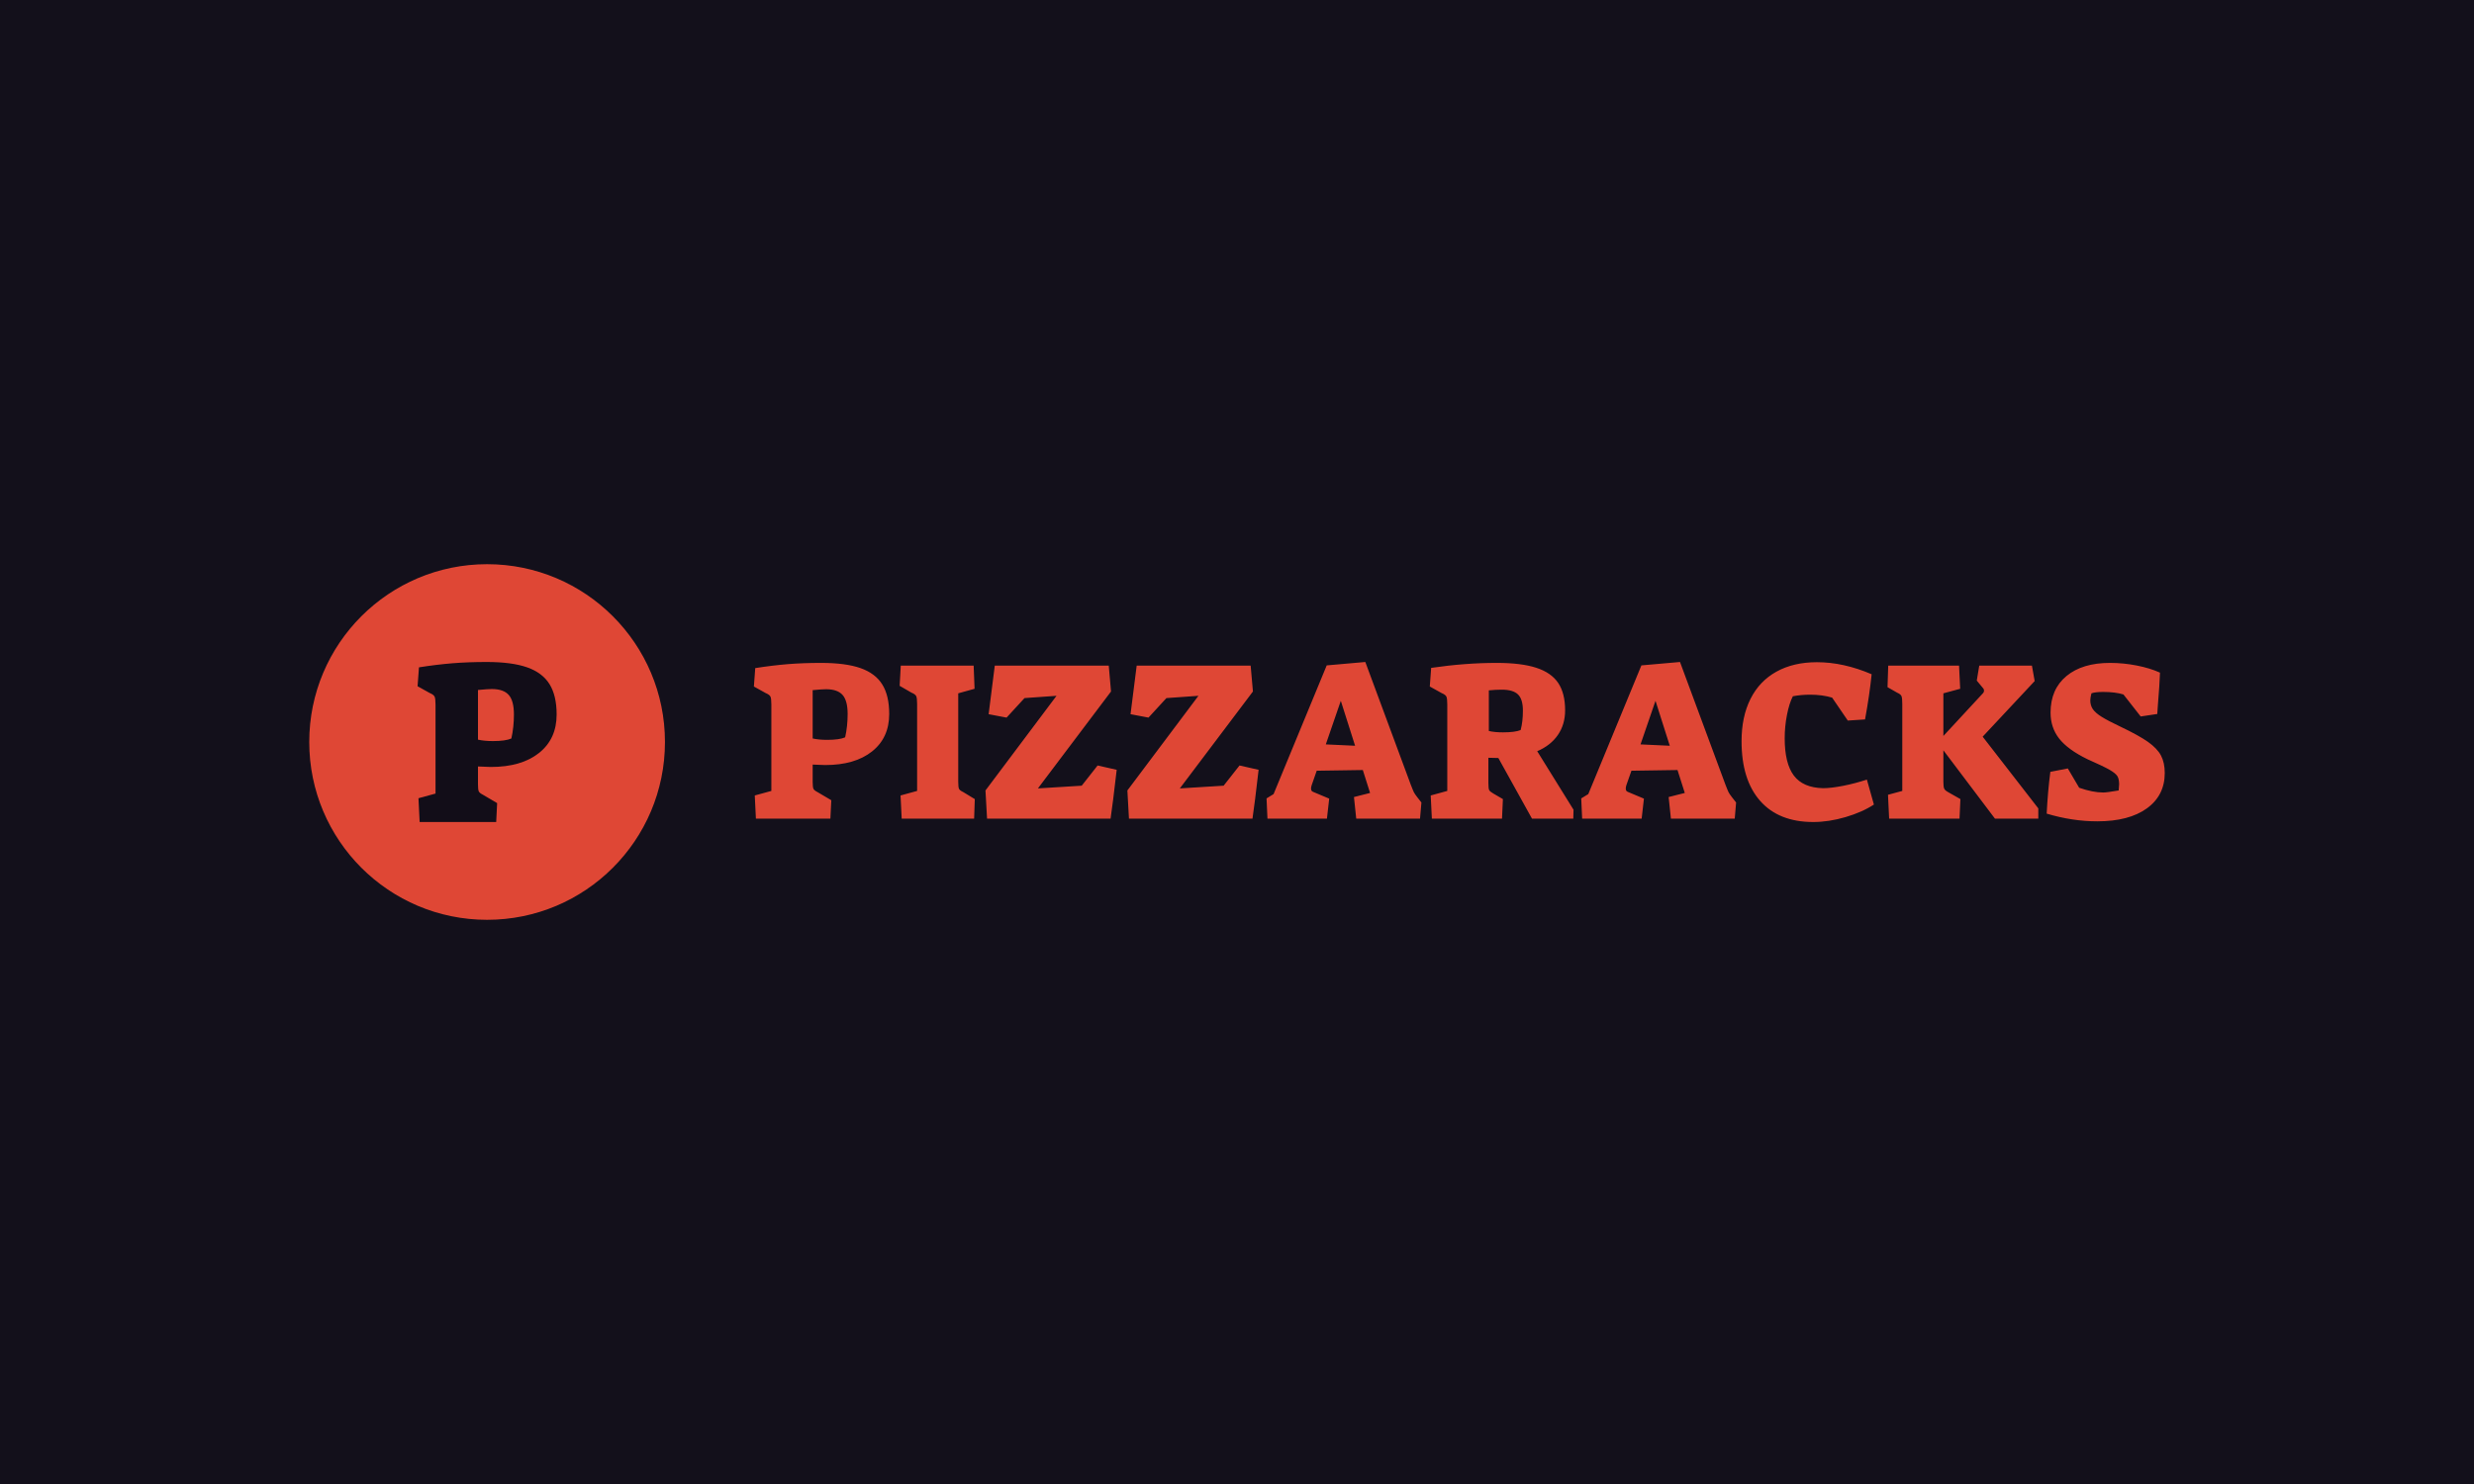
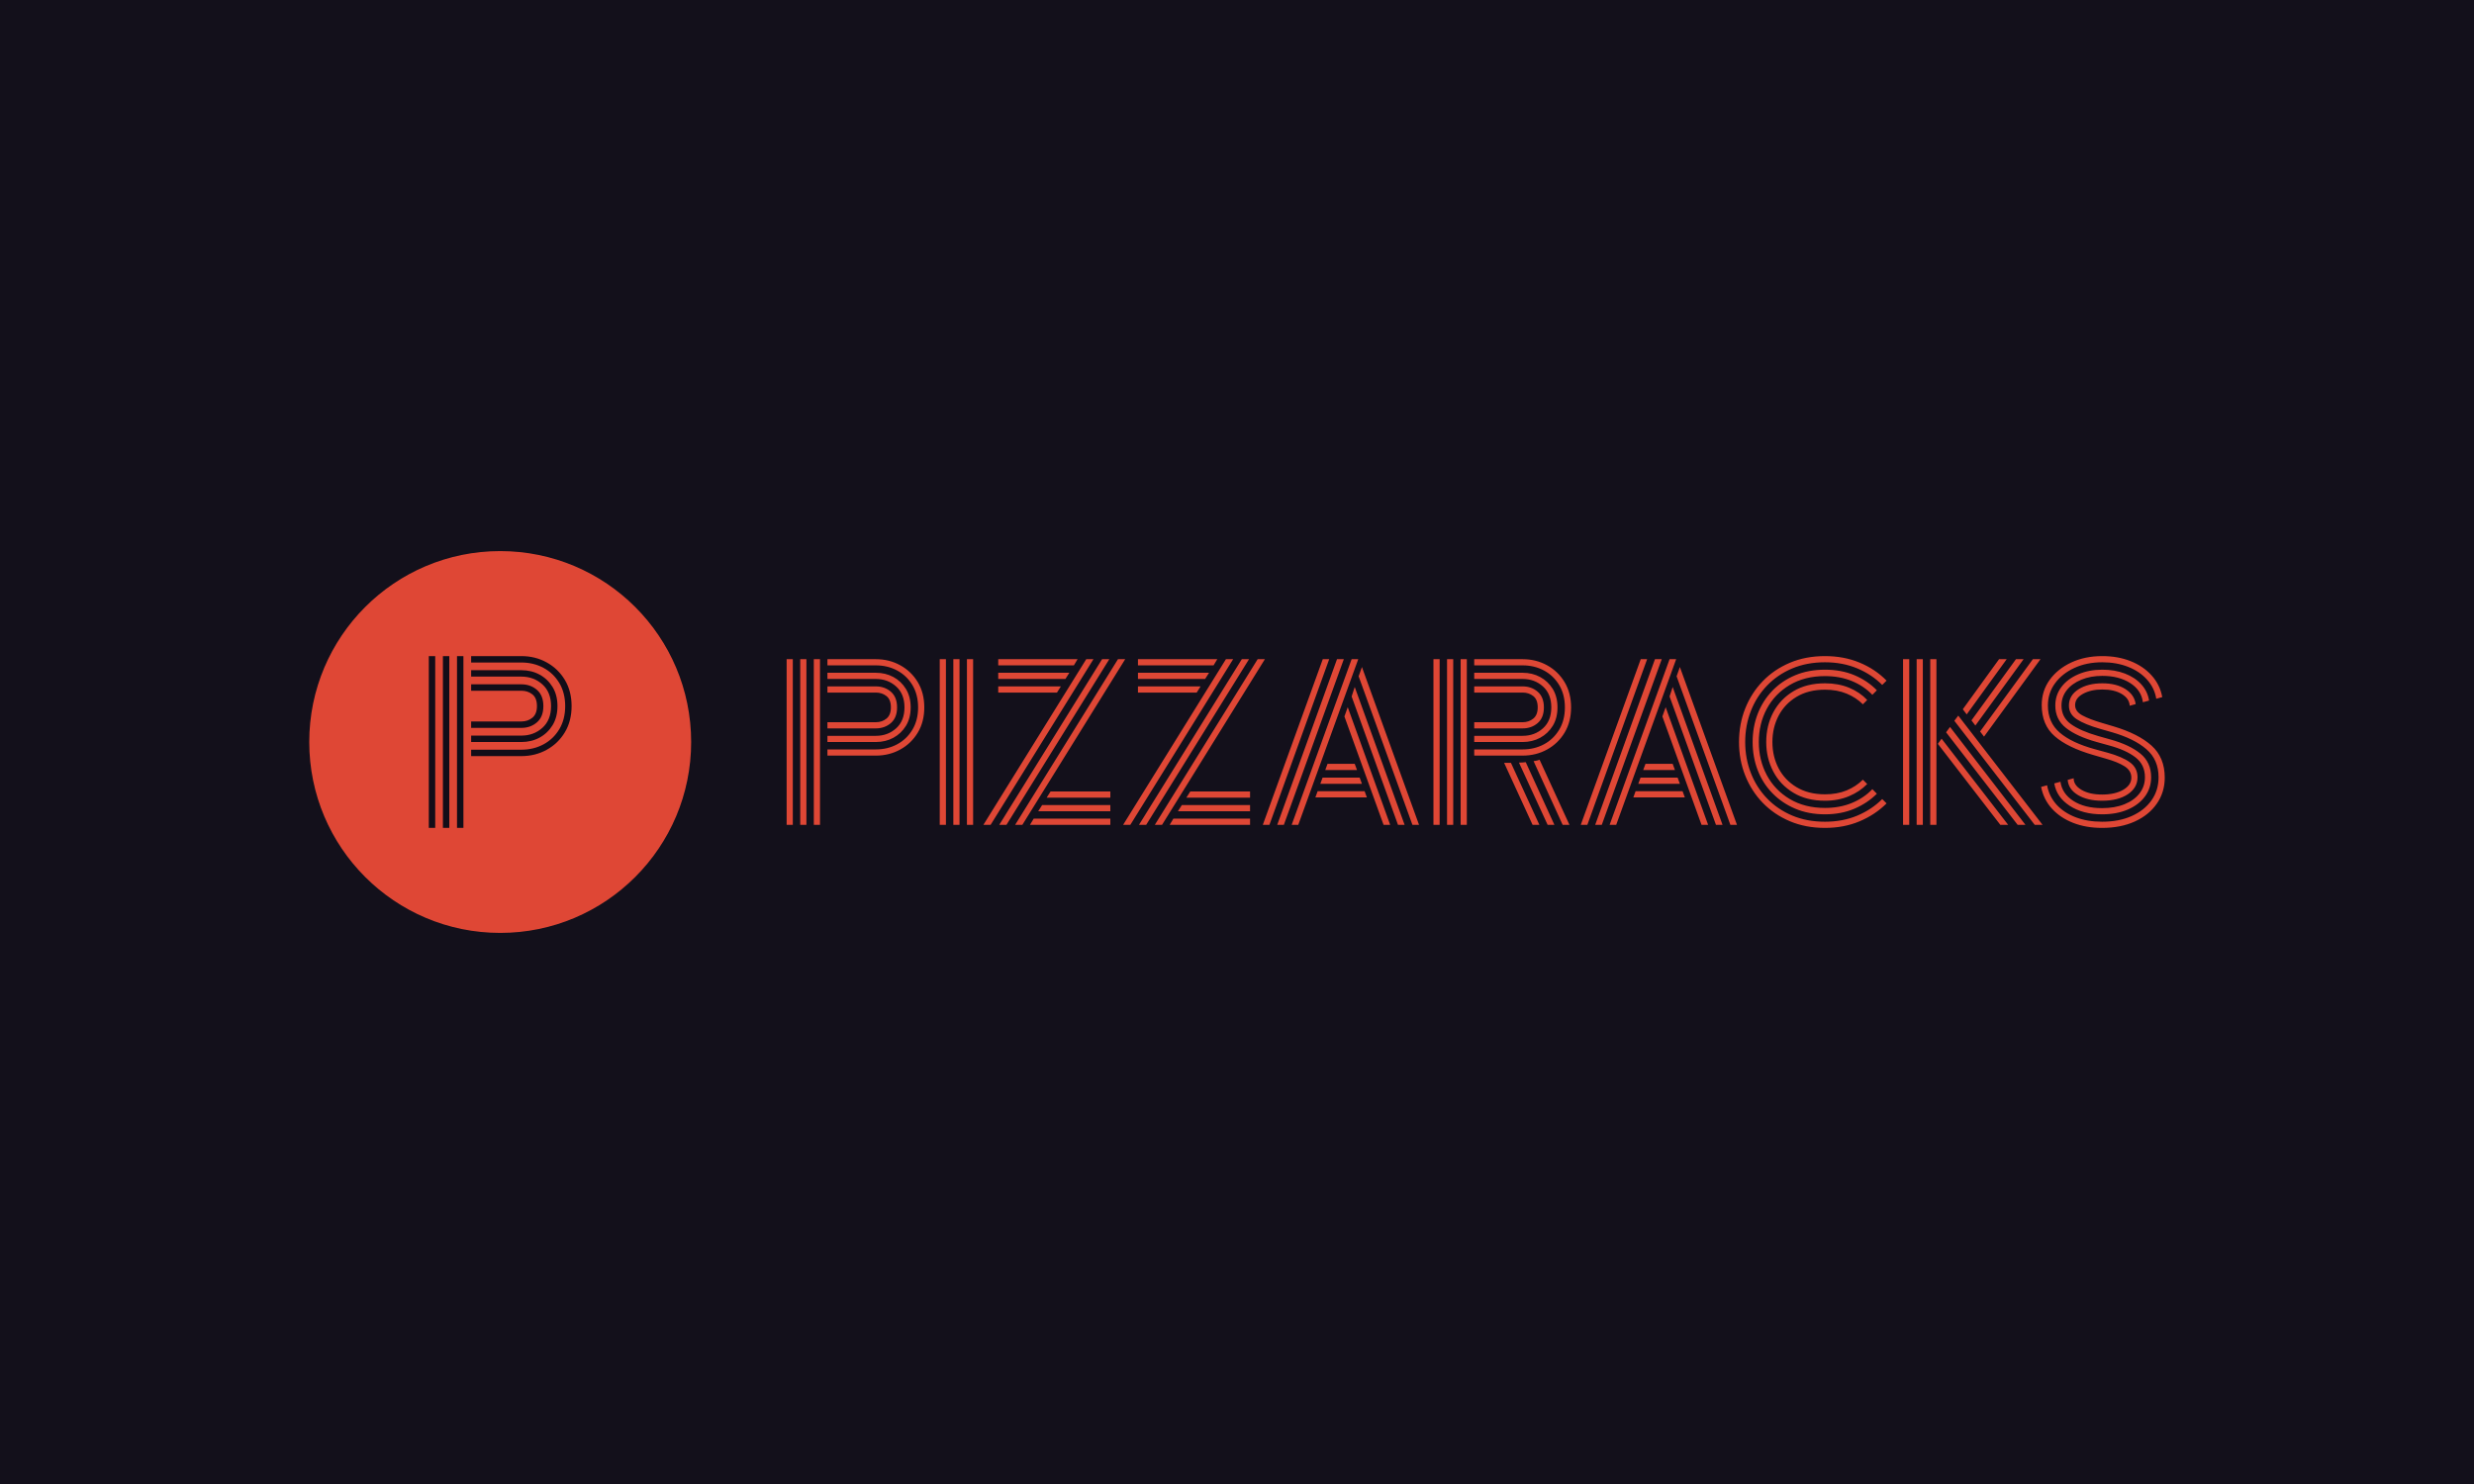
<svg xmlns="http://www.w3.org/2000/svg" version="1.1" width="100%" height="100%" viewBox="0 0 1000 600">
  <rect width="1000" height="600" x="0" y="0" fill="#100d18fb" />
  <g>
-     <circle r="166.667" cx="456.462" cy="478.684" fill="#e24836fb" transform="matrix(0.4313393,0,0,0.4313393,0,93.52481)" />
-     <path d="M393.245 553.684L392.152 531.392L408.127 527.019L408.127 443.682Q408.127 438.003 407.246 436.15Q406.366 434.297 402.66 432.748L402.66 432.748L391.302 426.431L392.608 408.695Q409.22 406.083 424.102 404.868Q438.953 403.684 456.021 403.684L456.021 403.684Q479.619 403.684 493.954 408.695Q508.289 413.737 514.94 424.457Q521.622 435.178 521.622 452.884L521.622 452.884Q521.622 475.844 505.1 488.964Q488.609 502.084 459.939 502.084L459.939 502.084L447.912 501.629L447.912 518.272Q447.912 523.496 448.702 525.045Q449.461 526.563 452.529 528.112L452.529 528.112L465.861 535.978L464.981 553.684L393.245 553.684ZM461.913 477.818Q473.727 477.818 479.194 475.389L479.194 475.389Q481.593 464.698 481.593 452.884L481.593 452.884Q481.593 439.977 476.673 434.51Q471.753 429.043 460.82 429.043L460.82 429.043Q457.115 429.043 447.912 429.924L447.912 429.924L447.912 476.482Q453.835 477.818 461.913 477.818L461.913 477.818Z " fill="#100d18fb" transform="matrix(0.4313393,0,0,0.4313393,0,93.52481)" />
-     <path d="M708.353 550.492L707.289 528.802L722.833 524.547L722.833 443.459Q722.833 437.933 721.976 436.131Q721.119 434.328 717.514 432.821L717.514 432.821L706.462 426.674L707.732 409.417Q723.897 406.875 738.377 405.693Q752.827 404.541 769.434 404.541L769.434 404.541Q792.395 404.541 806.343 409.417Q820.291 414.322 826.763 424.754Q833.264 435.185 833.264 452.413L833.264 452.413Q833.264 474.754 817.189 487.52Q801.143 500.286 773.247 500.286L773.247 500.286L761.544 499.842L761.544 516.036Q761.544 521.119 762.313 522.626Q763.052 524.104 766.036 525.611L766.036 525.611L779.009 533.264L778.152 550.492L708.353 550.492ZM775.167 476.674Q786.663 476.674 791.982 474.31L791.982 474.31Q794.316 463.908 794.316 452.413L794.316 452.413Q794.316 439.854 789.529 434.535Q784.742 429.216 774.104 429.216L774.104 429.216Q770.498 429.216 761.544 430.073L761.544 430.073L761.544 475.374Q767.307 476.674 775.167 476.674L775.167 476.674ZM844.966 550.492L843.903 528.802L859.417 524.547L859.417 443.046Q859.417 437.52 858.589 435.717Q857.732 433.885 854.098 432.407L854.098 432.407L843.046 426.024L844.109 407.082L912.401 407.082L913.258 428.802L897.951 433.057L897.951 516.036Q897.951 521.119 898.69 522.626Q899.429 524.104 902.62 525.611L902.62 525.611L913.465 532.2L912.845 550.492L844.966 550.492ZM924.96 550.492L923.483 524.104L990.061 435.392L960.067 437.52L943.252 455.812L926.438 452.62L932.2 407.082L1038.997 407.082L1041.125 431.343L972.626 522.183L1013.672 519.641L1028.566 500.699L1046.444 504.748Q1042.839 536.249 1040.711 550.492L1040.711 550.492L924.96 550.492ZM1057.939 550.492L1056.462 524.104L1123.04 435.392L1093.046 437.52L1076.231 455.812L1059.417 452.62L1065.179 407.082L1171.976 407.082L1174.104 431.343L1105.605 522.183L1146.651 519.641L1161.544 500.699L1179.423 504.748Q1175.817 536.249 1173.69 550.492L1173.69 550.492L1057.939 550.492ZM1187.726 550.492L1186.869 531.55L1193.459 527.502L1243.252 406.875L1279.423 403.684L1321.976 518.578Q1324.104 524.104 1324.96 525.817Q1325.817 527.502 1328.152 530.486L1328.152 530.486L1331.994 535.392L1330.693 550.492L1270.912 550.492L1268.784 530.28L1283.885 526.438L1277.088 504.955L1233.885 505.605L1229.216 518.991Q1228.566 520.912 1228.566 522.183L1228.566 522.183Q1228.566 523.69 1229.098 524.429Q1229.63 525.167 1230.93 525.611L1230.93 525.611L1245.587 531.757L1243.459 550.492L1187.726 550.492ZM1269.848 482.2L1256.462 440.061L1242.395 480.93L1269.848 482.2ZM1341.775 550.492L1340.711 528.802L1356.225 524.547L1356.225 443.459Q1356.225 437.933 1355.398 436.131Q1354.541 434.328 1350.906 432.821L1350.906 432.821L1339.854 426.674L1341.125 409.21Q1373.04 404.541 1402.62 404.541L1402.62 404.541Q1425.611 404.541 1439.647 409.121Q1453.684 413.672 1460.185 423.365Q1466.657 433.057 1466.657 449.015L1466.657 449.015Q1466.657 462.195 1459.86 472.094Q1453.034 481.994 1440.504 487.313L1440.504 487.313L1474.547 542.189L1474.31 550.492L1435.599 550.492L1404.098 493.696L1394.76 493.459L1394.76 517.307Q1394.76 522.419 1395.498 523.778Q1396.237 525.167 1399.222 526.881L1399.222 526.881L1408.353 532.2L1407.525 550.492L1341.775 550.492ZM1408.353 469.641Q1419.641 469.641 1424.96 467.514L1424.96 467.514Q1427.088 459.86 1427.088 449.222L1427.088 449.222Q1427.088 438.583 1422.508 434.121Q1417.927 429.63 1407.289 429.63L1407.289 429.63Q1401.349 429.63 1395.173 430.28L1395.173 430.28L1395.173 468.371Q1400.699 469.641 1408.353 469.641L1408.353 469.641ZM1482.614 550.492L1481.757 531.55L1488.377 527.502L1538.14 406.875L1574.31 403.684L1616.864 518.578Q1618.991 524.104 1619.848 525.817Q1620.705 527.502 1623.04 530.486L1623.04 530.486L1626.881 535.392L1625.611 550.492L1565.8 550.492L1563.672 530.28L1578.802 526.438L1571.976 504.955L1528.802 505.605L1524.103 518.991Q1523.483 520.912 1523.483 522.183L1523.483 522.183Q1523.483 523.69 1524.015 524.429Q1524.547 525.167 1525.817 525.611L1525.817 525.611L1540.504 531.757L1538.377 550.492L1482.614 550.492ZM1564.736 482.2L1551.349 440.061L1537.313 480.93L1564.736 482.2ZM1699.222 553.684Q1666.864 553.684 1649.429 533.885Q1631.994 514.115 1631.994 477.945L1631.994 477.945Q1631.994 454.955 1640.386 438.258Q1648.778 421.562 1664.736 412.726Q1680.693 403.891 1702.62 403.891L1702.62 403.891Q1727.502 403.891 1753.891 415.179L1753.891 415.179Q1751.97 434.328 1747.715 457.526L1747.715 457.526L1731.55 458.589L1716.864 437.076Q1707.525 434.328 1696.237 434.328L1696.237 434.328Q1687.726 434.328 1680.073 435.806L1680.073 435.806Q1676.674 442.395 1674.547 453.27Q1672.419 464.115 1672.419 475.167L1672.419 475.167Q1672.419 498.778 1681.018 510.185Q1689.647 521.562 1708.353 521.976L1708.353 521.976Q1715.8 521.976 1727.206 519.76Q1738.583 517.514 1749.429 513.908L1749.429 513.908L1756.018 537.313Q1744.966 544.523 1729.334 549.104Q1713.672 553.684 1699.222 553.684L1699.222 553.684ZM1770.291 550.492L1769.228 528.152L1782.614 524.547L1782.614 443.046Q1782.614 437.52 1781.875 435.717Q1781.137 433.885 1777.738 432.407L1777.738 432.407L1768.784 427.295L1769.434 407.082L1835.806 407.082L1836.869 428.802L1821.119 433.057L1821.119 473.04L1858.353 432.821Q1859.21 431.994 1859.21 430.487L1859.21 430.487Q1859.21 429.423 1858.589 428.566L1858.589 428.566L1852.413 421.119L1854.748 407.082L1904.098 407.082L1906.668 421.562L1857.939 473.69L1910.067 540.918L1910.067 550.492L1869.434 550.492L1821.119 486.456L1821.119 516.036Q1821.119 520.705 1821.887 522.419Q1822.626 524.104 1825.817 525.817L1825.817 525.817L1837.076 532.2L1836.249 550.492L1770.291 550.492ZM1965.386 553.034Q1941.982 553.034 1917.927 545.823L1917.927 545.823Q1918.991 524.754 1921.355 506.669L1921.355 506.669L1937.726 503.477L1948.365 521.562Q1961.131 526.024 1970.912 526.024L1970.912 526.024Q1974.31 526.024 1985.392 524.104L1985.392 524.104Q1985.806 519.848 1985.806 518.371L1985.806 518.371Q1985.806 513.258 1984.121 510.599Q1982.407 507.939 1976.674 504.63Q1970.912 501.349 1956.018 494.76L1956.018 494.76Q1937.726 485.806 1929.629 475.492Q1921.562 465.179 1921.562 451.143L1921.562 451.143Q1921.562 429.216 1936.456 416.864Q1951.349 404.541 1977.295 404.541L1977.295 404.541Q1989.854 404.541 2002.295 406.994Q2014.736 409.417 2024.103 413.672L2024.103 413.672Q2023.69 425.611 2022.183 443.252L2022.183 443.252L2021.562 452.413L2006.018 454.748L1989.854 434.121Q1982.2 431.757 1970.705 431.757L1970.705 431.757Q1963.465 431.757 1959.86 433.057L1959.86 433.057Q1958.796 437.313 1958.796 439.647L1958.796 439.647Q1958.796 444.316 1961.131 447.833Q1963.465 451.349 1969.434 455.073Q1975.374 458.796 1987.076 464.322L1987.076 464.322Q2004.098 472.419 2012.845 478.566Q2021.562 484.742 2025.079 491.45Q2028.566 498.158 2028.566 507.732L2028.566 507.732Q2028.566 528.802 2011.781 540.918Q1994.966 553.034 1965.386 553.034L1965.386 553.034Z " fill="#e24836fb" transform="matrix(0.4313393,0,0,0.4313393,0,93.52481)" />
+     <circle r="166.667" cx="436.586" cy="458.808" fill="#e24836fb" transform="matrix(0.4631018,0,0,0.4631018,0,87.52523)" />
+     <path d="M404.482 533.808L398.885 533.808L398.885 383.808L404.482 383.808L404.482 533.808ZM379.866 533.808L374.269 533.808L374.269 383.808L379.866 383.808L379.866 533.808ZM392.174 533.808L386.577 533.808L386.577 383.808L392.174 383.808L392.174 533.808ZM455.06 471.129L411.219 471.129L411.219 465.532L455.06 465.532Q465.684 465.532 474.364 460.868Q483.045 456.204 488.175 447.627Q493.305 439.025 493.305 427.468L493.305 427.468Q493.305 415.912 488.175 407.309Q483.045 398.733 474.364 394.069Q465.684 389.405 455.06 389.405L455.06 389.405L411.219 389.405L411.219 383.808L455.06 383.808Q467.187 383.808 477.163 389.327Q487.139 394.82 493.02 404.615Q498.902 414.409 498.902 427.468L498.902 427.468Q498.902 440.528 493.02 450.322Q487.139 460.116 477.163 465.61Q467.187 471.129 455.06 471.129L455.06 471.129ZM455.06 458.821L411.219 458.821L411.219 453.224L455.06 453.224Q465.865 453.224 473.432 446.409Q480.972 439.595 480.972 427.468L480.972 427.468Q480.972 415.342 473.432 408.527Q465.865 401.713 455.06 401.713L455.06 401.713L411.219 401.713L411.219 396.116L455.06 396.116Q463.818 396.116 470.918 399.951Q477.992 403.785 482.293 410.781Q486.569 417.777 486.569 427.468L486.569 427.468Q486.569 437.159 482.293 444.155Q477.992 451.151 470.918 454.986Q463.818 458.821 455.06 458.821L455.06 458.821ZM455.06 446.487L411.219 446.487L411.219 440.89L455.06 440.89Q460.657 440.89 464.648 437.625Q468.664 434.361 468.664 427.468L468.664 427.468Q468.664 420.369 464.648 417.207Q460.657 414.046 455.06 414.046L455.06 414.046L411.219 414.046L411.219 408.449L455.06 408.449Q463.067 408.449 468.664 413.295Q474.261 418.14 474.261 427.468L474.261 427.468Q474.261 436.796 468.664 441.642Q463.067 446.487 455.06 446.487L455.06 446.487Z " fill="#100d18fb" transform="matrix(0.4631018,0,0,0.4631018,0,87.52523)" />
+     <path d="M715.712 531.11L710.316 531.11L710.316 386.506L715.712 386.506L715.712 531.11ZM691.981 531.11L686.586 531.11L686.586 386.506L691.981 386.506L691.981 531.11ZM703.846 531.11L698.451 531.11L698.451 386.506L703.846 386.506L703.846 531.11ZM764.471 470.686L722.206 470.686L722.206 465.29L764.471 465.29Q774.712 465.29 783.08 460.794Q791.448 456.297 796.394 448.029Q801.34 439.736 801.34 428.596L801.34 428.596Q801.34 417.455 796.394 409.162Q791.448 400.894 783.08 396.397Q774.712 391.901 764.471 391.901L764.471 391.901L722.206 391.901L722.206 386.506L764.471 386.506Q776.161 386.506 785.778 391.826Q795.395 397.122 801.065 406.564Q806.736 416.006 806.736 428.596L806.736 428.596Q806.736 441.185 801.065 450.627Q795.395 460.069 785.778 465.365Q776.161 470.686 764.471 470.686L764.471 470.686ZM764.471 458.82L722.206 458.82L722.206 453.425L764.471 453.425Q774.887 453.425 782.181 446.855Q789.45 440.286 789.45 428.596L789.45 428.596Q789.45 416.905 782.181 410.336Q774.887 403.766 764.471 403.766L764.471 403.766L722.206 403.766L722.206 398.371L764.471 398.371Q772.914 398.371 779.758 402.068Q786.577 405.765 790.724 412.509Q794.846 419.253 794.846 428.596L794.846 428.596Q794.846 437.938 790.724 444.682Q786.577 451.427 779.758 455.123Q772.914 458.82 764.471 458.82L764.471 458.82ZM764.471 446.93L722.206 446.93L722.206 441.535L764.471 441.535Q769.866 441.535 773.713 438.387Q777.585 435.24 777.585 428.596L777.585 428.596Q777.585 421.751 773.713 418.704Q769.866 415.656 764.471 415.656L764.471 415.656L722.206 415.656L722.206 410.261L764.471 410.261Q772.189 410.261 777.585 414.932Q782.98 419.603 782.98 428.596L782.98 428.596Q782.98 437.588 777.585 442.259Q772.189 446.93 764.471 446.93L764.471 446.93ZM849.35 531.11L843.955 531.11L843.955 386.506L849.35 386.506L849.35 531.11ZM825.62 531.11L820.224 531.11L820.224 386.506L825.62 386.506L825.62 531.11ZM837.485 531.11L832.09 531.11L832.09 386.506L837.485 386.506L837.485 531.11ZM892.339 531.11L886.045 531.11L975.795 386.506L982.09 386.506L892.339 531.11ZM864.637 531.11L858.343 531.11L948.093 386.506L954.388 386.506L864.637 531.11ZM878.476 531.11L872.181 531.11L961.931 386.506L968.226 386.506L878.476 531.11ZM937.302 391.901L871.282 391.901L871.282 386.506L940.524 386.506L937.302 391.901ZM929.933 403.766L871.282 403.766L871.282 398.371L933.33 398.371L929.933 403.766ZM922.539 415.656L871.282 415.656L871.282 410.261L925.961 410.261L922.539 415.656ZM969.125 507.38L913.547 507.38L916.969 501.984L969.125 501.984L969.125 507.38ZM969.125 519.245L906.178 519.245L909.6 513.85L969.125 513.85L969.125 519.245ZM969.125 531.11L898.984 531.11L902.231 525.715L969.125 525.715L969.125 531.11ZM1014.263 531.11L1007.968 531.11L1097.718 386.506L1104.013 386.506L1014.263 531.11ZM986.586 531.11L980.291 531.11L1070.016 386.506L1076.311 386.506L986.586 531.11ZM1000.424 531.11L994.129 531.11L1083.88 386.506L1090.174 386.506L1000.424 531.11ZM1059.225 391.901L993.23 391.901L993.23 386.506L1062.473 386.506L1059.225 391.901ZM1051.856 403.766L993.23 403.766L993.23 398.371L1055.279 398.371L1051.856 403.766ZM1044.488 415.656L993.23 415.656L993.23 410.261L1047.91 410.261L1044.488 415.656ZM1091.074 507.38L1035.495 507.38L1038.917 501.984L1091.074 501.984L1091.074 507.38ZM1091.074 519.245L1028.126 519.245L1031.548 513.85L1091.074 513.85L1091.074 519.245ZM1091.074 531.11L1020.932 531.11L1024.154 525.715L1091.074 525.715L1091.074 531.11ZM1133.164 531.11L1127.393 531.11L1179.725 386.506L1185.495 386.506L1133.164 531.11ZM1107.985 531.11L1102.214 531.11L1154.546 386.506L1160.141 386.506L1107.985 531.11ZM1120.574 531.11L1114.804 531.11L1166.96 386.506L1172.906 386.506L1120.574 531.11ZM1238.551 531.11L1232.781 531.11L1185.845 401.443L1188.717 393.35L1238.551 531.11ZM1225.961 531.11L1220.191 531.11L1179.725 419.054L1182.423 410.785L1225.961 531.11ZM1213.372 531.11L1207.602 531.11L1173.43 436.514L1176.328 428.421L1213.372 531.11ZM1184.421 483.275L1156.719 483.275L1158.692 477.88L1182.423 477.88L1184.421 483.275ZM1188.717 495.315L1152.398 495.315L1154.371 489.919L1186.744 489.919L1188.717 495.315ZM1193.039 507.18L1148.076 507.18L1150.05 501.785L1191.065 501.785L1193.039 507.18ZM1280.266 531.11L1274.871 531.11L1274.871 386.506L1280.266 386.506L1280.266 531.11ZM1256.536 531.11L1251.14 531.11L1251.14 386.506L1256.536 386.506L1256.536 531.11ZM1268.401 531.11L1263.005 531.11L1263.005 386.506L1268.401 386.506L1268.401 531.11ZM1329 470.686L1286.736 470.686L1286.736 465.29L1329 465.29Q1339.267 465.29 1347.635 460.794Q1355.978 456.297 1360.924 448.029Q1365.87 439.736 1365.87 428.596L1365.87 428.596Q1365.87 417.455 1360.924 409.162Q1355.978 400.894 1347.635 396.397Q1339.267 391.901 1329 391.901L1329 391.901L1286.736 391.901L1286.736 386.506L1329 386.506Q1340.691 386.506 1350.333 391.826Q1359.95 397.122 1365.62 406.564Q1371.265 416.006 1371.265 428.596L1371.265 428.596Q1371.265 441.185 1365.62 450.627Q1359.95 460.069 1350.333 465.365Q1340.691 470.686 1329 470.686L1329 470.686ZM1329 458.82L1286.736 458.82L1286.736 453.425L1329 453.425Q1339.442 453.425 1346.736 446.855Q1354.005 440.286 1354.005 428.596L1354.005 428.596Q1354.005 416.905 1346.736 410.336Q1339.442 403.766 1329 403.766L1329 403.766L1286.736 403.766L1286.736 398.371L1329 398.371Q1337.468 398.371 1344.288 402.068Q1351.132 405.765 1355.279 412.509Q1359.4 419.253 1359.4 428.596L1359.4 428.596Q1359.4 437.938 1355.279 444.682Q1351.132 451.427 1344.288 455.123Q1337.468 458.82 1329 458.82L1329 458.82ZM1329 446.93L1286.736 446.93L1286.736 441.535L1329 441.535Q1334.396 441.535 1338.268 438.387Q1342.139 435.24 1342.139 428.596L1342.139 428.596Q1342.139 421.751 1338.268 418.704Q1334.396 415.656 1329 415.656L1329 415.656L1286.736 415.656L1286.736 410.261L1329 410.261Q1336.744 410.261 1342.139 414.932Q1347.535 419.603 1347.535 428.596L1347.535 428.596Q1347.535 437.588 1342.139 442.259Q1336.744 446.93 1329 446.93L1329 446.93ZM1369.841 531.11L1363.896 531.11L1338.542 475.531Q1339.791 475.357 1341.14 475.082Q1342.489 474.807 1343.763 474.283L1343.763 474.283L1369.841 531.11ZM1356.702 531.11L1350.782 531.11L1325.778 476.805Q1327.202 476.805 1328.751 476.705Q1330.274 476.606 1331.698 476.431L1331.698 476.431L1356.702 531.11ZM1343.588 531.11L1337.643 531.11L1312.814 476.98L1318.759 476.98L1343.588 531.11ZM1410.657 531.11L1404.912 531.11L1457.244 386.506L1462.989 386.506L1410.657 531.11ZM1385.478 531.11L1379.733 531.11L1432.065 386.506L1437.635 386.506L1385.478 531.11ZM1398.068 531.11L1392.323 531.11L1444.479 386.506L1450.399 386.506L1398.068 531.11ZM1516.045 531.11L1510.299 531.11L1463.363 401.443L1466.236 393.35L1516.045 531.11ZM1503.455 531.11L1497.71 531.11L1457.244 419.054L1459.941 410.785L1503.455 531.11ZM1490.866 531.11L1485.12 531.11L1450.949 436.514L1453.821 428.421L1490.866 531.11ZM1461.915 483.275L1434.213 483.275L1436.211 477.88L1459.941 477.88L1461.915 483.275ZM1466.236 495.315L1429.916 495.315L1431.89 489.919L1464.263 489.919L1466.236 495.315ZM1470.557 507.18L1425.595 507.18L1427.568 501.785L1468.584 501.785L1470.557 507.18ZM1592.856 510.078L1592.856 510.078Q1576.844 510.078 1565.328 503.133Q1553.813 496.214 1547.718 484.524Q1541.598 472.834 1541.598 458.82L1541.598 458.82Q1541.598 444.607 1547.718 432.992Q1553.813 421.402 1565.328 414.482Q1576.844 407.563 1592.856 407.563L1592.856 407.563Q1604.546 407.563 1613.888 411.41Q1623.255 415.282 1629.725 422.126L1629.725 422.126L1625.953 425.898Q1620.008 419.953 1611.74 416.556Q1603.472 413.133 1592.856 413.133L1592.856 413.133Q1578.468 413.133 1568.126 419.328Q1557.785 425.548 1552.389 435.89Q1546.994 446.231 1546.994 458.82L1546.994 458.82Q1546.994 471.41 1552.389 481.751Q1557.785 492.093 1568.126 498.288Q1578.468 504.482 1592.856 504.482L1592.856 504.482Q1603.472 504.482 1611.74 501.085Q1620.008 497.663 1625.953 491.718L1625.953 491.718L1629.725 495.49Q1623.255 502.159 1613.888 506.106Q1604.546 510.078 1592.856 510.078ZM1592.856 521.943L1592.856 521.943Q1578.468 521.943 1566.852 516.997Q1555.262 512.051 1546.894 503.408Q1538.526 494.79 1534.129 483.35Q1529.733 471.934 1529.733 458.82L1529.733 458.82Q1529.733 445.681 1534.129 434.266Q1538.526 422.85 1546.894 414.108Q1555.262 405.39 1566.852 400.544Q1578.468 395.673 1592.856 395.673L1592.856 395.673Q1607.069 395.673 1618.484 400.444Q1629.9 405.215 1638.168 413.658L1638.168 413.658L1634.221 417.63Q1626.852 409.886 1616.311 405.565Q1605.795 401.268 1592.856 401.268L1592.856 401.268Q1575.22 401.268 1562.181 408.987Q1549.142 416.73 1542.123 429.77Q1535.129 442.809 1535.129 458.82L1535.129 458.82Q1535.129 474.632 1542.123 487.771Q1549.142 500.885 1562.181 508.629Q1575.22 516.372 1592.856 516.372L1592.856 516.372Q1605.795 516.372 1616.311 512.051Q1626.852 507.73 1634.221 499.986L1634.221 499.986L1638.168 503.958Q1629.9 512.226 1618.484 517.072Q1607.069 521.943 1592.856 521.943ZM1592.856 533.808L1592.856 533.808Q1575.945 533.808 1562.181 527.963Q1548.418 522.118 1538.526 511.876Q1528.634 501.61 1523.239 488.046Q1517.843 474.457 1517.843 458.82L1517.843 458.82Q1517.843 443.158 1523.239 429.595Q1528.634 416.006 1538.526 405.765Q1548.418 395.498 1562.181 389.653Q1575.945 383.808 1592.856 383.808L1592.856 383.808Q1609.392 383.808 1623.055 389.478Q1636.744 395.148 1646.636 405.215L1646.636 405.215L1642.839 408.987Q1633.672 399.82 1621.007 394.524Q1608.318 389.203 1592.856 389.203L1592.856 389.203Q1577.019 389.203 1564.254 394.599Q1551.49 399.994 1542.323 409.536Q1533.13 419.054 1528.184 431.743Q1523.239 444.432 1523.239 458.82L1523.239 458.82Q1523.239 473.208 1528.184 485.873Q1533.13 498.562 1542.323 508.079Q1551.49 517.621 1564.254 523.017Q1577.019 528.412 1592.856 528.412L1592.856 528.412Q1608.318 528.412 1621.007 523.117Q1633.672 517.796 1642.839 508.629L1642.839 508.629L1646.636 512.401Q1636.744 522.292 1623.055 528.063Q1609.392 533.808 1592.856 533.808ZM1751.473 386.506L1716.577 434.715L1713.18 430.219L1744.829 386.506L1751.473 386.506ZM1766.236 386.506L1724.146 444.432L1720.724 439.936L1759.567 386.506L1766.236 386.506ZM1780.974 386.506L1731.69 454.124L1728.268 449.628L1774.329 386.506L1780.974 386.506ZM1690.149 531.11L1684.754 531.11L1684.754 386.506L1690.149 386.506L1690.149 531.11ZM1666.419 531.11L1661.024 531.11L1661.024 386.506L1666.419 386.506L1666.419 531.11ZM1678.284 531.11L1672.889 531.11L1672.889 386.506L1678.284 386.506L1678.284 531.11ZM1782.772 531.11L1775.928 531.11L1705.786 440.286L1709.209 435.79L1782.772 531.11ZM1767.835 531.11L1761.015 531.11L1698.592 450.352L1702.015 445.681L1767.835 531.11ZM1752.747 531.11L1745.903 531.11L1691.398 460.419L1694.646 455.923L1752.747 531.11ZM1834.754 510.078L1834.754 510.078Q1821.99 510.078 1813.696 505.132Q1805.428 500.186 1804.704 491.893L1804.704 491.893L1809.925 490.469Q1809.925 496.589 1816.844 500.636Q1823.788 504.682 1834.754 504.682L1834.754 504.682Q1846.07 504.682 1853.189 500.536Q1860.283 496.389 1860.283 489.919L1860.283 489.919Q1860.283 483.8 1854.363 480.028Q1848.418 476.256 1838.176 473.383L1838.176 473.383L1827.01 470.136Q1804.704 463.666 1793.388 453.775Q1782.048 443.883 1782.048 426.622L1782.048 426.622Q1782.048 414.208 1788.967 404.591Q1795.911 394.974 1807.851 389.378Q1819.816 383.808 1834.929 383.808L1834.929 383.808Q1848.592 383.808 1859.658 388.229Q1870.724 392.626 1877.993 400.719Q1885.287 408.812 1887.26 419.603L1887.26 419.603L1882.04 421.052Q1880.441 411.51 1873.946 404.316Q1867.477 397.122 1857.41 393.175Q1847.343 389.203 1834.929 389.203L1834.929 389.203Q1821.265 389.203 1810.549 394.149Q1799.858 399.095 1793.663 407.563Q1787.443 416.006 1787.443 426.972L1787.443 426.972Q1787.443 441.735 1797.785 450.627Q1808.126 459.52 1828.459 465.115L1828.459 465.115L1839.6 468.163Q1852.015 471.585 1858.859 476.431Q1865.678 481.302 1865.678 489.57L1865.678 489.57Q1865.678 498.737 1857.235 504.407Q1848.767 510.078 1834.754 510.078ZM1834.754 521.943L1834.754 521.943Q1817.843 521.943 1806.428 514.474Q1795.012 507.005 1793.014 494.965L1793.014 494.965L1798.409 493.516Q1799.858 503.958 1809.65 510.253Q1819.467 516.547 1834.754 516.547L1834.754 516.547Q1845.895 516.547 1854.363 513.125Q1862.806 509.703 1867.477 503.583Q1872.148 497.488 1872.148 489.57L1872.148 489.57Q1872.148 478.604 1863.88 472.209Q1855.612 465.815 1841.049 461.868L1841.049 461.868L1830.083 458.82Q1812.622 453.949 1803.28 446.581Q1793.913 439.212 1793.913 426.972L1793.913 426.972Q1793.913 417.805 1799.234 410.785Q1804.529 403.766 1813.896 399.72Q1823.239 395.673 1834.929 395.673L1834.929 395.673Q1845.895 395.673 1854.612 399.02Q1863.355 402.342 1868.925 408.462Q1874.496 414.557 1875.745 422.651L1875.745 422.651L1870.349 424.099Q1869.1 413.658 1859.308 407.363Q1849.492 401.069 1834.929 401.069L1834.929 401.069Q1824.687 401.069 1816.594 404.416Q1808.501 407.738 1803.905 413.583Q1799.308 419.428 1799.308 426.972L1799.308 426.972Q1799.308 437.238 1807.502 443.158Q1815.695 449.103 1831.332 453.6L1831.332 453.6L1842.123 456.647Q1858.859 461.318 1868.201 468.962Q1877.543 476.606 1877.543 489.57L1877.543 489.57Q1877.543 499.087 1872.148 506.381Q1866.752 513.675 1857.135 517.796Q1847.518 521.943 1834.754 521.943ZM1834.754 533.808L1834.754 533.808Q1820.716 533.808 1809.475 529.412Q1798.234 524.99 1790.965 516.997Q1783.672 508.979 1781.523 498.013L1781.523 498.013L1786.719 496.589Q1788.517 506.281 1794.912 513.4Q1801.307 520.494 1811.548 524.466Q1821.79 528.412 1834.754 528.412L1834.754 528.412Q1849.492 528.412 1860.557 523.467Q1871.623 518.521 1877.818 509.803Q1884.038 501.085 1884.038 489.57L1884.038 489.57Q1884.038 474.283 1873.422 465.115Q1862.806 455.923 1843.572 450.352L1843.572 450.352L1832.955 447.305Q1819.816 443.533 1812.797 439.037Q1805.803 434.541 1805.803 426.972L1805.803 426.972Q1805.803 418.154 1814.071 412.859Q1822.339 407.563 1834.929 407.563L1834.929 407.563Q1847.169 407.563 1855.062 412.584Q1862.98 417.63 1864.055 425.723L1864.055 425.723L1858.859 427.147Q1858.484 420.852 1851.915 416.905Q1845.37 412.959 1834.929 412.959L1834.929 412.959Q1825.037 412.959 1818.118 416.73Q1811.199 420.502 1811.199 426.622L1811.199 426.622Q1811.199 432.193 1817.568 435.615Q1823.963 439.037 1834.379 442.084L1834.379 442.084L1844.646 445.132Q1866.403 451.626 1877.918 461.968Q1889.433 472.309 1889.433 489.919L1889.433 489.919Q1889.433 502.684 1882.489 512.676Q1875.57 522.667 1863.255 528.238Q1850.94 533.808 1834.754 533.808Z " fill="#e24836fb" transform="matrix(0.4631018,0,0,0.4631018,0,87.52523)" />
  </g>
</svg>
